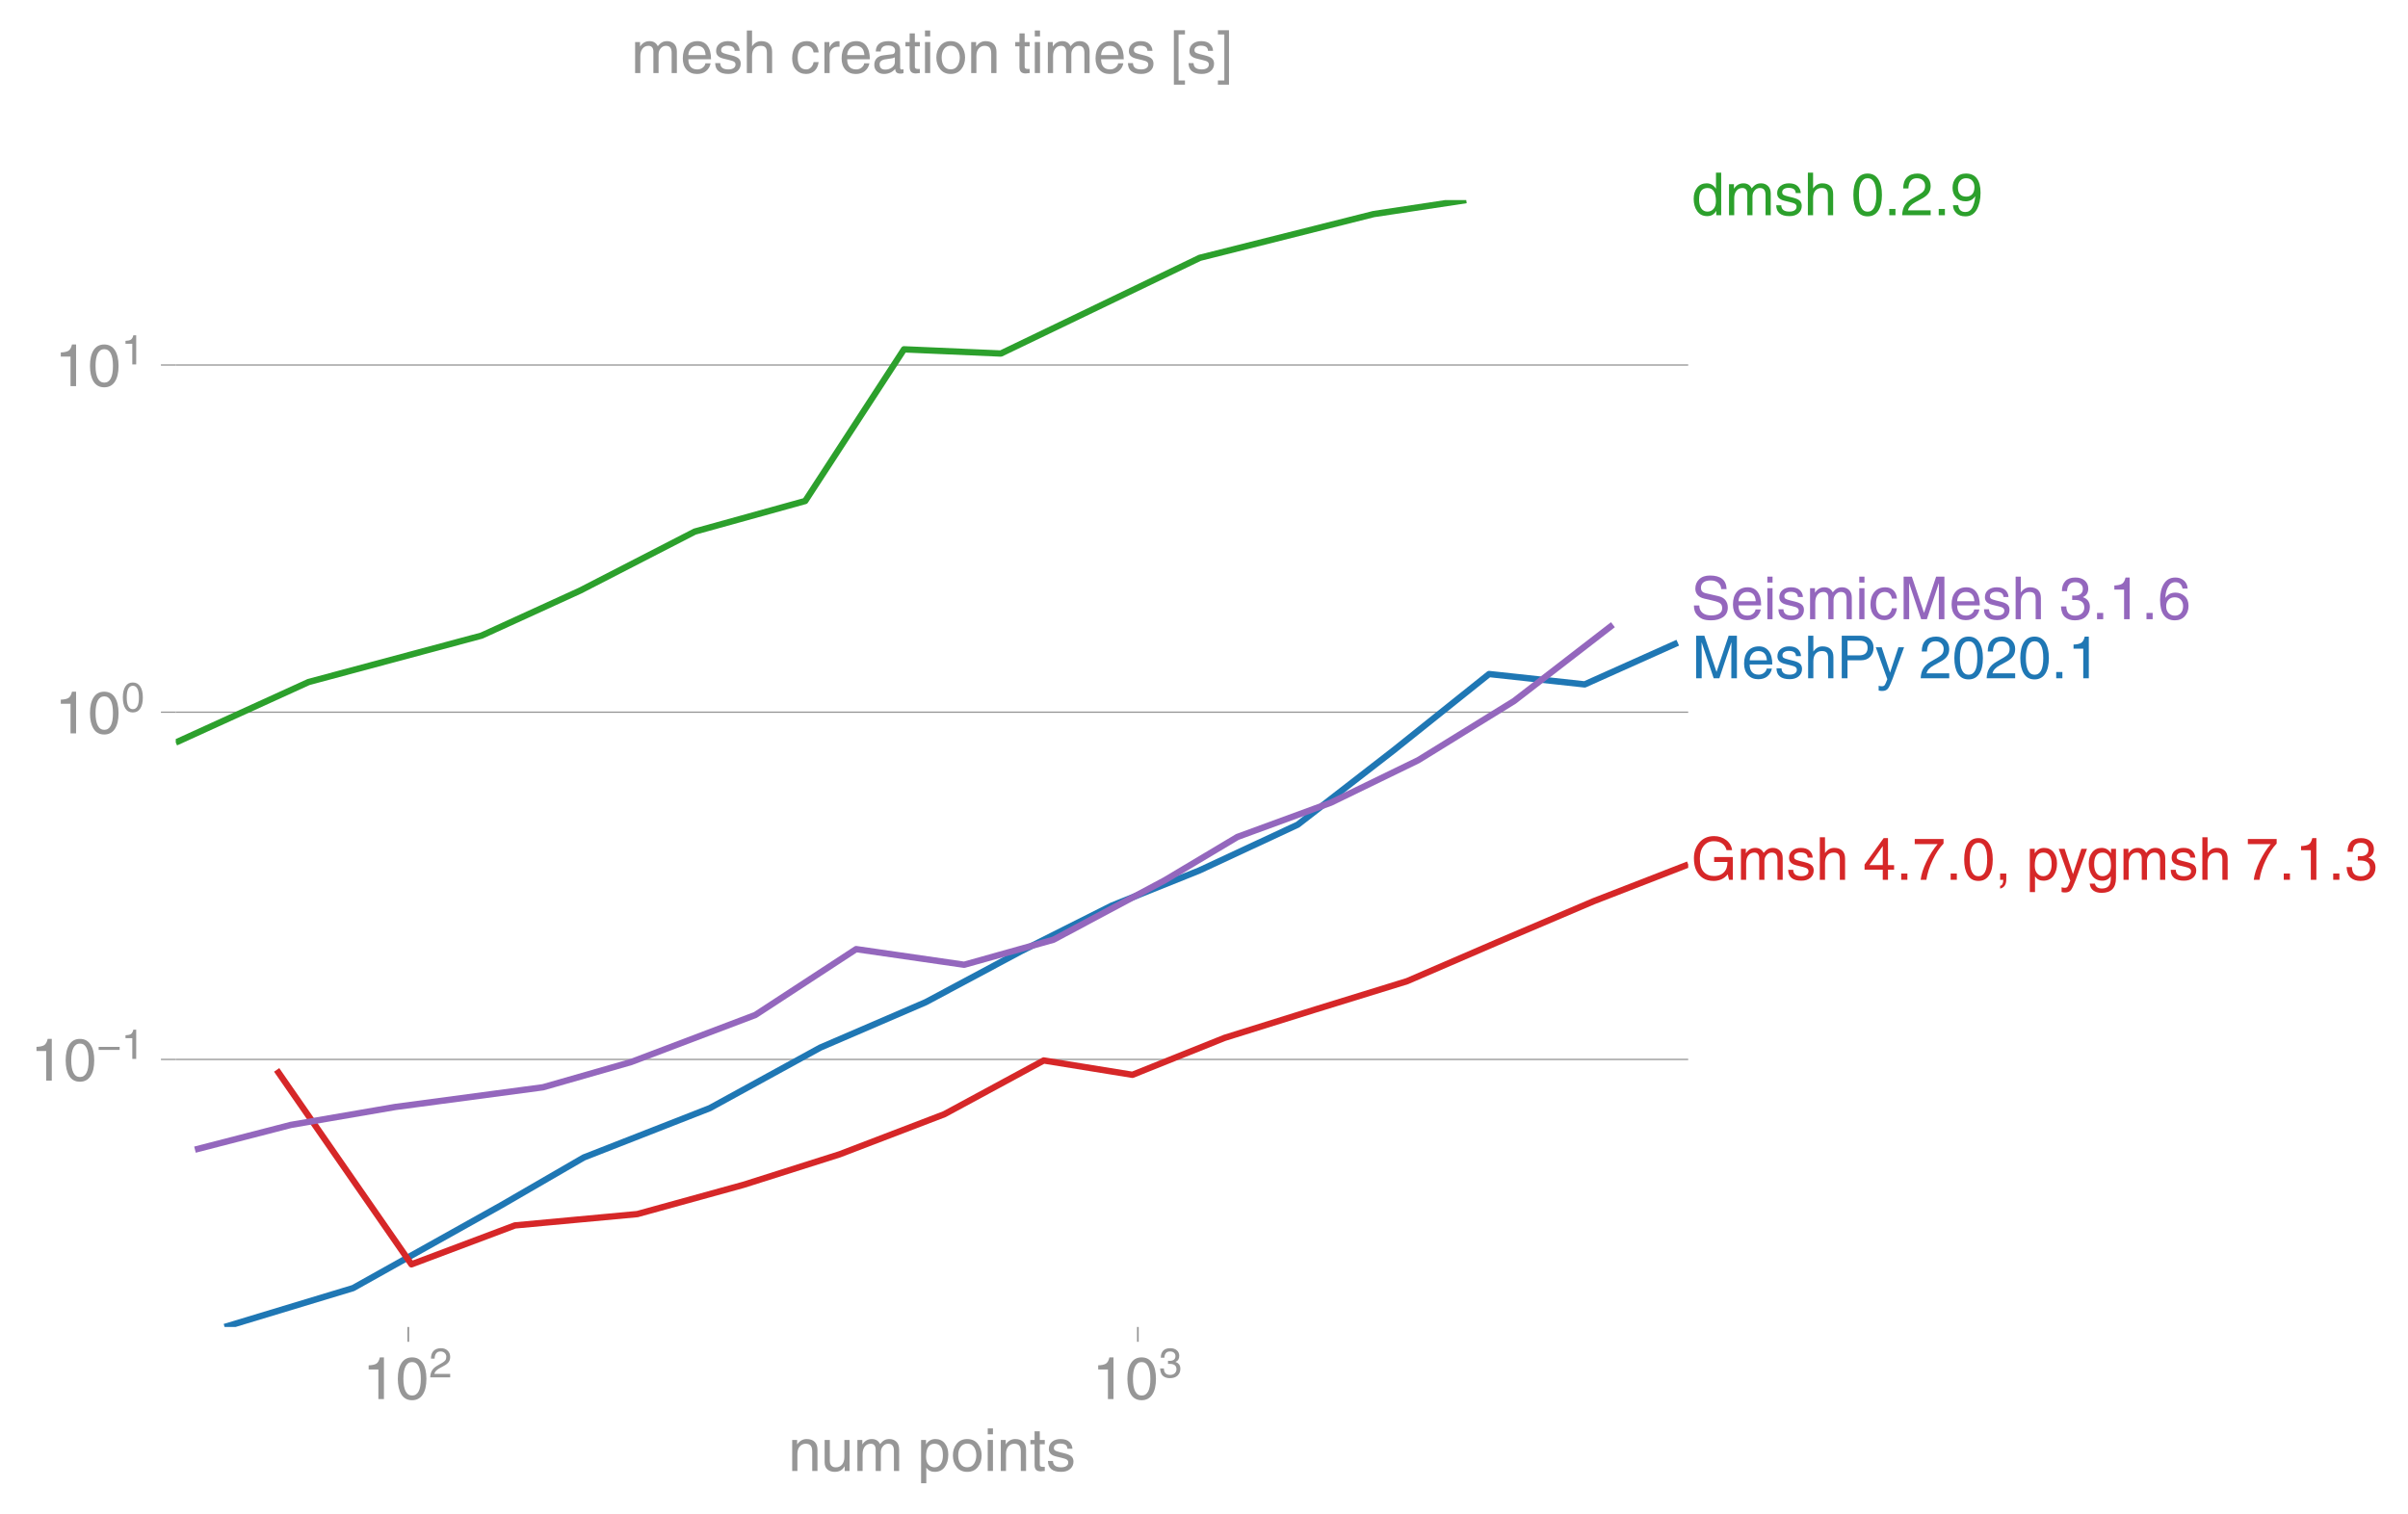
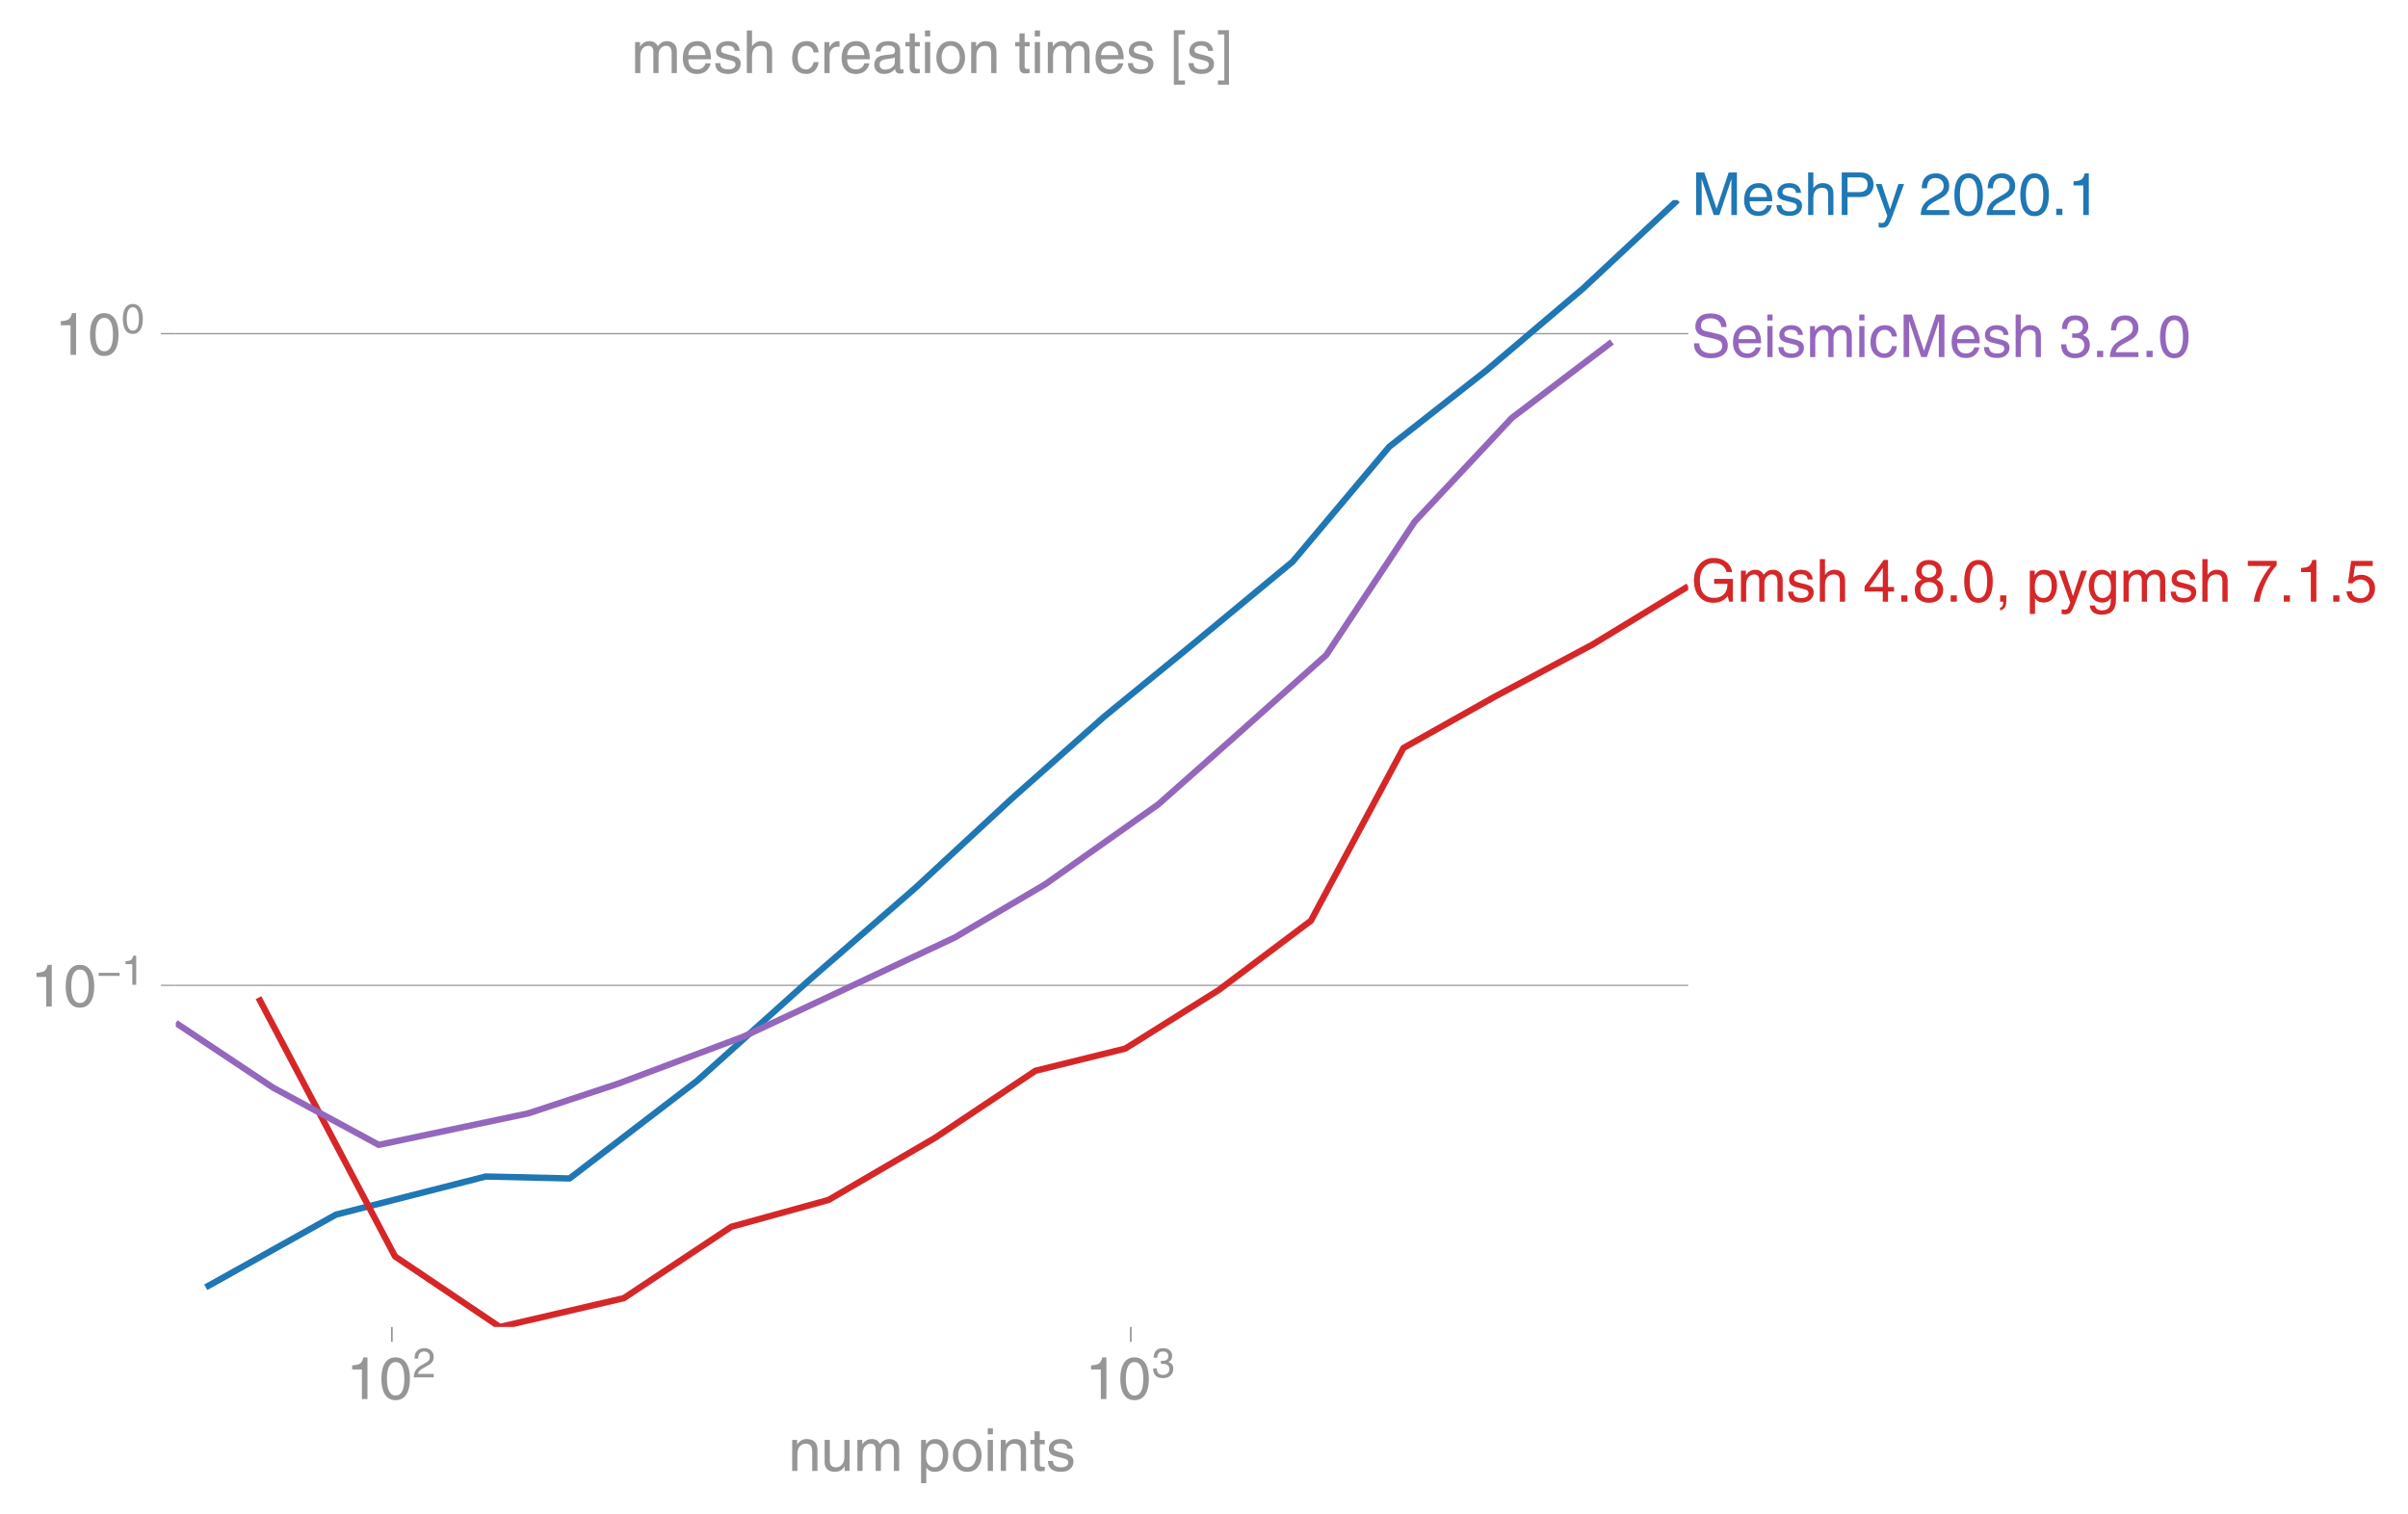
- <svg xmlns="http://www.w3.org/2000/svg" xmlns:xlink="http://www.w3.org/1999/xlink" height="476.609" viewBox="0 0 568.582 357.457" width="758.109">
+ <svg xmlns="http://www.w3.org/2000/svg" xmlns:xlink="http://www.w3.org/1999/xlink" height="476.609" viewBox="0 0 568.591 357.457" width="758.121">
  <defs>
    <style>*{stroke-linecap:butt;stroke-linejoin:round}</style>
  </defs>
  <g id="figure_1">
-     <path d="M0 357.457h568.582V0H0z" fill="none" id="patch_1" />
+     <path d="M0 357.457h568.591V0H0z" fill="none" id="patch_1" />
    <g id="axes_1">
      <path d="M41.5 313.361h357.12V47.25H41.5z" fill="none" id="patch_2" />
      <g id="matplotlib.axis_1">
        <g id="xtick_1">
          <g id="line2d_1">
            <defs>
-               <path d="M0 0v3.5" id="mb0f87ff65a" stroke="#969696" stroke-width=".4" />
-             </defs>
-             <use x="96.41" xlink:href="#mb0f87ff65a" y="313.361" fill="#969696" stroke="#969696" stroke-width=".4" />
-           </g>
-           <g transform="matrix(.14 0 0 -.14 85.63 330.41)" fill="#969696" id="text_1">
+               <path d="M0 0v3.5" id="m9debe2a870" stroke="#969696" stroke-width=".4" />
+             </defs>
+             <use x="92.523" xlink:href="#m9debe2a870" y="313.361" fill="#969696" stroke="#969696" stroke-width=".4" />
+           </g>
+           <g transform="matrix(.14 0 0 -.14 81.743 330.41)" fill="#969696" id="text_1">
            <defs>
              <path d="M35.89 0h-9.374v49.906H10.109v6.985q8.594.28 12.782 2.75Q27.094 62.109 29 70.313h6.89z" id="HelveticaWorld-Regular-49" />
              <path d="M42.484 34.188q0 14.109-3.734 21.156-3.734 7.062-10.969 7.062-7.078 0-10.89-7.062-3.797-7.047-3.797-21.157 0-13.671 3.75-20.937Q20.609 6 27.78 6q7.235 0 10.969 7 3.734 7.016 3.734 21.188zm9.422 0q0-17.297-6.25-26.704-6.25-9.39-17.875-9.39-12.062 0-18.062 9.734-6 9.75-6 26.36 0 17.03 6.14 26.578 6.157 9.547 17.922 9.547 11.625 0 17.875-9.5t6.25-26.626z" id="HelveticaWorld-Regular-48" />
              <path d="M4.39 45.125q0 12.39 6.391 18.781 6.406 6.407 17.938 6.407 9.656 0 15.812-5.86 6.157-5.86 6.157-15.14 0-7.22-3.547-12.188-3.532-4.953-10.422-8.703l-12.11-6.64Q13.922 15.921 12.5 8.296h38.188V0H2.593q.39 9.906 4.297 16.5 3.906 6.594 12.203 11.375l12.593 7.328q5.032 2.89 7.329 5.984 2.297 3.094 2.297 8.516 0 5.375-3.766 9.031-3.75 3.672-10.156 3.672-7.078 0-10.594-4.672-3.516-4.656-3.61-12.609z" id="HelveticaWorld-Regular-50" />
            </defs>
            <use transform="translate(0 .173)" xlink:href="#HelveticaWorld-Regular-49" />
            <use transform="translate(55.615 .173)" xlink:href="#HelveticaWorld-Regular-48" />
            <use transform="matrix(.7 0 0 .7 112.146 36.781)" xlink:href="#HelveticaWorld-Regular-50" />
          </g>
        </g>
        <g id="xtick_2">
-           <use x="268.674" xlink:href="#mb0f87ff65a" y="313.361" fill="#969696" stroke="#969696" stroke-width=".4" id="line2d_2" />
-           <g transform="matrix(.14 0 0 -.14 257.894 330.41)" fill="#969696" id="text_2">
+           <use x="267.002" xlink:href="#m9debe2a870" y="313.361" fill="#969696" stroke="#969696" stroke-width=".4" id="line2d_2" />
+           <g transform="matrix(.14 0 0 -.14 256.222 330.41)" fill="#969696" id="text_2">
            <defs>
              <path d="M22.406 39.984q2.203-.187 4.594-.187 6.203 0 9.781 2.86 3.594 2.859 3.594 8.656 0 4.687-3.344 7.89-3.343 3.203-9.64 3.203-6.985 0-10.235-4.11-3.234-4.093-3.437-10.983h-8.64q0 10.984 5.765 16.984 5.765 6.016 16.937 6.016 9.922 0 15.828-5.11 5.907-5.094 5.907-13.39 0-10.704-9.032-14.5v-.204q11.72-4 11.72-16.406 0-9.906-6.595-16.265-6.593-6.344-18.703-6.344-9.906 0-16.312 5.203Q4.204 8.5 3.422 21.484H12.5q.203-8.109 4-11.797Q20.313 6 27.484 6q6.938 0 11.141 3.86 4.203 3.859 4.203 9.718 0 6.406-4.016 9.672-4 3.266-12.39 3.266-2 0-4.016-.094z" id="HelveticaWorld-Regular-51" />
            </defs>
            <use transform="translate(0 .173)" xlink:href="#HelveticaWorld-Regular-49" />
            <use transform="translate(55.615 .173)" xlink:href="#HelveticaWorld-Regular-48" />
            <use transform="matrix(.7 0 0 .7 112.146 36.781)" xlink:href="#HelveticaWorld-Regular-51" />
          </g>
        </g>
        <g transform="matrix(.14 0 0 -.14 186.133 347.359)" fill="#969696" id="text_3">
          <defs>
            <path d="M49.219 0h-8.844v32.172q0 7.422-2.594 10.578-2.578 3.156-8.578 3.156-5.906 0-9.875-4.5-3.953-4.484-3.953-12.89V0H6.594v52.297h8.297v-7.375h.203q6.203 8.89 15.812 8.89 8.89 0 13.594-4.718 4.719-4.703 4.719-13.5z" id="HelveticaWorld-Regular-110" />
            <path d="M6.11 52.297h8.78V17.578q0-5.765 2.61-8.625Q20.125 6.11 25 6.11q6.781 0 10.594 4.797 3.812 4.813 3.812 12.578v28.813h8.782V0H39.89v7.625l-.188.188q-4.984-9.329-16.61-9.329-7.515 0-12.25 4.094Q6.11 6.688 6.11 14.703z" id="HelveticaWorld-Regular-117" />
            <path d="M6.594 52.297h8.297v-7.375h.203q5.906 8.89 15.812 8.89 9.813 0 13.922-8.5 3.75 4.594 7.266 6.547 3.515 1.953 8.703 1.953 6.781 0 11.484-4.453Q77 44.922 77 36.187V0h-8.781v33.797q0 6.094-2.297 9.094-2.297 3.015-7.422 3.015-5.172 0-8.75-4.203-3.563-4.203-3.563-9.812V0h-8.78v36.188q0 4.53-2.11 7.124-2.094 2.594-6.094 2.594-6.297 0-10.062-4.687-3.766-4.688-3.766-12.703V0H6.594z" id="HelveticaWorld-Regular-109" />
            <path d="M14.984 23.688q0-8.407 4.094-13 4.11-4.579 10.219-4.579 6.687 0 10.39 5.438 3.72 5.453 3.72 14.765 0 10.22-3.563 14.907-3.563 4.687-10.735 4.687-6.984 0-10.562-5.5-3.563-5.5-3.563-16.718zm-8.39 28.609h8.297v-7.375h.203q5.61 8.89 15.625 8.89 10.11 0 15.937-7.359 5.828-7.344 5.828-18.766 0-12.796-5.953-21Q40.578-1.515 29.5-1.515q-9.094 0-13.922 7.032h-.203v-26.22H6.594z" id="HelveticaWorld-Regular-112" />
            <path d="M12.703 26.219q0-8.735 3.953-14.375 3.953-5.64 11.219-5.64 7.531 0 11.438 5.905 3.906 5.907 3.906 14.11 0 8.297-3.907 14.078-3.906 5.797-11.437 5.797-6.969 0-11.078-5.453-4.094-5.438-4.094-14.422zm-8.984 0q0 11.672 6.484 19.625 6.5 7.968 17.672 7.968 11.438 0 17.875-8.062 6.453-8.047 6.453-19.531 0-11.516-6.406-19.625-6.39-8.11-17.922-8.11-11.078 0-17.625 7.86-6.531 7.86-6.531 19.875z" id="HelveticaWorld-Regular-111" />
            <path d="M6.594 61.813v9.968h8.781v-9.969zM15.375 0H6.594v52.297h8.781z" id="HelveticaWorld-Regular-105" />
            <path d="M17.188 45.016V10.984q0-2 1.093-3.046 1.11-1.047 3.938-1.047h3.375V0Q20.797-.688 19-.688q-5.516 0-8.063 2.641-2.53 2.64-2.53 8.547v34.516H1.311v7.28h7.094v14.595h8.781V52.297h8.407v-7.281z" id="HelveticaWorld-Regular-116" />
            <path d="M36.078 37.406q-.187 4.688-3.344 6.735-3.14 2.047-9.047 2.047-4.296 0-7.359-1.907-3.047-1.89-3.047-5.468 0-2.829 1.797-4.172 1.813-1.344 7.828-2.86l8.688-2.187q7.906-2 11.297-5.11 3.406-3.093 3.406-8.656 0-7.719-5.64-12.531-5.641-4.813-15.063-4.813-11 0-16.64 4.563-5.626 4.578-5.735 13.75h8.5q.203-5.422 3.594-8.063 3.39-2.625 10.171-2.625 5.516 0 8.766 2.188 3.25 2.203 3.25 6.11 0 2.78-2.11 4.437-2.093 1.672-8.296 3.078l-10.203 2.5q-6.203 1.562-9.157 4.656-2.953 3.094-2.953 8.031 0 7.72 5.516 12.203 5.531 4.5 14.406 4.5 9.485 0 14.531-4.624 5.047-4.61 5.344-11.782z" id="HelveticaWorld-Regular-115" />
          </defs>
          <use xlink:href="#HelveticaWorld-Regular-110" />
          <use x="55.176" xlink:href="#HelveticaWorld-Regular-117" />
          <use x="109.961" xlink:href="#HelveticaWorld-Regular-109" />
          <use x="192.969" xlink:href="#HelveticaWorld-Regular-32" />
          <use x="217.383" xlink:href="#HelveticaWorld-Regular-112" />
          <use x="273.877" xlink:href="#HelveticaWorld-Regular-111" />
          <use x="329.785" xlink:href="#HelveticaWorld-Regular-105" />
          <use x="351.807" xlink:href="#HelveticaWorld-Regular-110" />
          <use x="406.982" xlink:href="#HelveticaWorld-Regular-116" />
          <use x="434.668" xlink:href="#HelveticaWorld-Regular-115" />
        </g>
      </g>
      <g id="matplotlib.axis_2">
        <g id="ytick_1">
-           <path clip-path="url(#p529fdd3d40)" d="M41.5 250.174h357.12" fill="none" stroke="#969696" stroke-linecap="square" stroke-width=".3" id="line2d_3" />
+           <path clip-path="url(#p82a8466e8c)" d="M41.5 232.69h357.12" fill="none" stroke="#969696" stroke-linecap="square" stroke-width=".3" id="line2d_3" />
          <g id="line2d_4">
            <defs>
-               <path d="M0 0h-3.5" id="m0ab1921ccf" stroke="#969696" stroke-width=".3" />
-             </defs>
-             <use x="41.5" xlink:href="#m0ab1921ccf" y="250.174" fill="#969696" stroke="#969696" stroke-width=".3" />
-           </g>
-           <g transform="matrix(.14 0 0 -.14 7.2 255.199)" fill="#969696" id="text_4">
+               <path d="M0 0h-3.5" id="m1a7943575b" stroke="#969696" stroke-width=".3" />
+             </defs>
+             <use x="41.5" xlink:href="#m1a7943575b" y="232.69" fill="#969696" stroke="#969696" stroke-width=".3" />
+           </g>
+           <g transform="matrix(.14 0 0 -.14 7.2 237.715)" fill="#969696" id="text_4">
            <defs>
              <path d="M54.594 21.578H4v7.328h50.594z" id="HelveticaWorld-Regular-8722" />
            </defs>
            <use transform="translate(0 .173)" xlink:href="#HelveticaWorld-Regular-49" />
            <use transform="translate(55.615 .173)" xlink:href="#HelveticaWorld-Regular-48" />
            <use transform="matrix(.7 0 0 .7 112.146 36.781)" xlink:href="#HelveticaWorld-Regular-8722" />
            <use transform="matrix(.7 0 0 .7 153.161 36.781)" xlink:href="#HelveticaWorld-Regular-49" />
          </g>
        </g>
        <g id="ytick_2">
-           <path clip-path="url(#p529fdd3d40)" d="M41.5 168.183h357.12" fill="none" stroke="#969696" stroke-linecap="square" stroke-width=".3" id="line2d_5" />
-           <use x="41.5" xlink:href="#m0ab1921ccf" y="168.183" fill="#969696" stroke="#969696" stroke-width=".3" id="line2d_6" />
-           <g transform="matrix(.14 0 0 -.14 12.94 173.208)" fill="#969696" id="text_5">
+           <path clip-path="url(#p82a8466e8c)" d="M41.5 78.795h357.12" fill="none" stroke="#969696" stroke-linecap="square" stroke-width=".3" id="line2d_5" />
+           <use x="41.5" xlink:href="#m1a7943575b" y="78.795" fill="#969696" stroke="#969696" stroke-width=".3" id="line2d_6" />
+           <g transform="matrix(.14 0 0 -.14 12.94 83.82)" fill="#969696" id="text_5">
            <use transform="translate(0 .173)" xlink:href="#HelveticaWorld-Regular-49" />
            <use transform="translate(55.615 .173)" xlink:href="#HelveticaWorld-Regular-48" />
            <use transform="matrix(.7 0 0 .7 112.146 36.781)" xlink:href="#HelveticaWorld-Regular-48" />
          </g>
        </g>
-         <g id="ytick_3">
-           <path clip-path="url(#p529fdd3d40)" d="M41.5 86.192h357.12" fill="none" stroke="#969696" stroke-linecap="square" stroke-width=".3" id="line2d_7" />
-           <use x="41.5" xlink:href="#m0ab1921ccf" y="86.192" fill="#969696" stroke="#969696" stroke-width=".3" id="line2d_8" />
-           <g transform="matrix(.14 0 0 -.14 12.94 91.217)" fill="#969696" id="text_6">
-             <use transform="translate(0 .173)" xlink:href="#HelveticaWorld-Regular-49" />
-             <use transform="translate(55.615 .173)" xlink:href="#HelveticaWorld-Regular-48" />
-             <use transform="matrix(.7 0 0 .7 112.146 36.781)" xlink:href="#HelveticaWorld-Regular-49" />
-           </g>
-         </g>
-       </g>
-       <path clip-path="url(#p529fdd3d40)" d="M41.5 175.345l31.366-14.288 40.835-10.959 23.282-10.632 27.075-13.935 26.075-7.225 23.318-35.813 22.88.99 46.973-22.6 41.054-10.332 21.85-3.302" fill="none" stroke="#2ca02c" stroke-linecap="square" stroke-width="1.5" id="line2d_9" />
-       <path clip-path="url(#p529fdd3d40)" d="M53.032 313.361l30.335-9.183 34.939-19.531 19.542-11.315 29.759-11.652 26.075-14.289 24.91-10.733 22.43-11.993 21.495-10.805 20.664-8.296 23.229-10.814 22.532-17.46 22.666-18.122 22.57 2.45 21.978-9.846" fill="none" stroke="#1f77b4" stroke-linecap="square" stroke-width="1.5" id="line2d_10" />
-       <path clip-path="url(#p529fdd3d40)" d="M65.324 252.653l31.83 45.914 24.429-9.19 28.895-2.677 25.069-6.91 22.682-7.198 24.76-9.48 23.46-12.688 20.942 3.387 21.77-8.728 21.507-6.72 21.576-6.663 21.386-9.232 22.62-9.633 22.37-8.692" fill="none" stroke="#d62728" stroke-linecap="square" stroke-width="1.5" id="line2d_11" />
-       <path clip-path="url(#p529fdd3d40)" d="M46.036 271.485l22.614-5.837 24.706-4.247 34.87-4.649 20.785-5.955 29.34-11.113 23.802-15.553 25.51 3.692 21.067-5.908 26.322-14.054 17.119-10.216 22.08-8.099 20.633-10.034 22.61-13.958 23.354-18.035" fill="none" stroke="#9467bd" stroke-linecap="square" stroke-width="1.5" id="line2d_12" />
-       <g transform="matrix(.14 0 0 -.14 399.358 50.825)" fill="#2ca02c" id="text_7">
-         <defs>
-           <path d="M13.094 26.313q0-9.704 3.844-14.954 3.859-5.25 10.265-5.25 6.094 0 10.188 4.485 4.109 4.5 4.109 13.094 0 11.03-3.5 16.625-3.484 5.593-10.61 5.593-6.78 0-10.546-4.453-3.75-4.437-3.75-15.14zM50.39 0h-8.297v7.172h-.203q-4.97-8.688-15.078-8.688-10.891 0-16.86 8.297Q4 15.094 4 27.688q0 11.625 5.906 18.875 5.922 7.25 15.875 7.25 9.813 0 15.625-8.891l.203.594V71.78h8.782z" id="HelveticaWorld-Regular-100" />
-           <path d="M49.219 0h-8.844v34.188q0 6.296-2.438 9-2.437 2.718-7.953 2.718-6.797 0-10.703-4.406-3.906-4.39-3.906-12.984V0H6.594v71.781h8.781V45.312h.203q6 8.5 15.328 8.5 8.594 0 13.453-4.5 4.86-4.484 4.86-13.718z" id="HelveticaWorld-Regular-104" />
-           <path d="M19.094 0H8.687v10.594h10.407z" id="HelveticaWorld-Regular-46" />
-           <path d="M27.594 31.39q6 0 9.75 4.047 3.765 4.063 3.765 11.97 0 6.5-3.562 10.75-3.563 4.25-10.64 4.25-6.11 0-9.876-4.298-3.75-4.297-3.75-11.53 0-7.376 3.516-11.282 3.515-3.906 10.797-3.906zm-1.282-7.906q-10 0-16.062 6.203-6.047 6.204-6.047 16.5 0 10.407 6.094 17.266 6.11 6.86 16.515 6.86 12.11 0 18.36-8.157 6.25-8.156 6.25-24.453 0-16.906-6.406-28.266Q38.625-1.905 25.875-1.905q-9.953 0-15.422 5.593-5.469 5.594-5.469 13.204h8.829q.39-5.266 3.437-8.375 3.063-3.094 8.438-3.094 7.609 0 11.515 6.781Q41.11 19 42.578 31.688l-.187.203q-5.672-8.407-16.078-8.407z" id="HelveticaWorld-Regular-57" />
-         </defs>
-         <use xlink:href="#HelveticaWorld-Regular-100" />
-         <use x="56.982" xlink:href="#HelveticaWorld-Regular-109" />
-         <use x="139.99" xlink:href="#HelveticaWorld-Regular-115" />
-         <use x="189.99" xlink:href="#HelveticaWorld-Regular-104" />
-         <use x="245.166" xlink:href="#HelveticaWorld-Regular-32" />
-         <use x="269.58" xlink:href="#HelveticaWorld-Regular-48" />
-         <use x="325.195" xlink:href="#HelveticaWorld-Regular-46" />
-         <use x="352.979" xlink:href="#HelveticaWorld-Regular-50" />
-         <use x="408.594" xlink:href="#HelveticaWorld-Regular-46" />
-         <use x="436.377" xlink:href="#HelveticaWorld-Regular-57" />
-       </g>
-       <g transform="matrix(.14 0 0 -.14 399.358 160.173)" fill="#1f77b4" id="text_8">
+       </g>
+       <path clip-path="url(#p82a8466e8c)" d="M48.587 303.993l30.724-17.153 35.389-9.01 19.794.461 30.141-23.09 26.41-23.719 25.23-21.918 22.72-21.05 21.771-19.314 20.93-17.1 23.527-19.467 22.822-27.145 22.959-18.037 22.86-19.389 22.26-20.813" fill="none" stroke="#1f77b4" stroke-linecap="square" stroke-width="1.5" id="line2d_7" />
+       <path clip-path="url(#p82a8466e8c)" d="M61.037 235.598l32.24 61.113 24.742 16.65 29.267-6.797 25.391-16.863 22.974-6.34 25.08-14.626 23.761-15.871 21.21-5.237 22.05-13.82 21.785-16.375 21.853-40.797 21.661-12.17 22.911-12.212 22.658-13.79" fill="none" stroke="#d62728" stroke-linecap="square" stroke-width="1.5" id="line2d_8" />
+       <path clip-path="url(#p82a8466e8c)" d="M41.5 241.551L64.405 256.8 89.43 270.36l35.318-7.441 21.052-6.954 29.718-11.153 24.107-11.288 25.838-12.144 21.34-12.56 26.66-18.835 17.339-15.337 22.364-19.966 20.898-31.523 22.901-24.446 23.654-17.964" fill="none" stroke="#9467bd" stroke-linecap="square" stroke-width="1.5" id="line2d_9" />
+       <g transform="matrix(.14 0 0 -.14 399.367 50.777)" fill="#1f77b4" id="text_6">
        <defs>
          <path d="M67.484 0v42.39q0 .829.094 8.126t.094 9.78h-.281L47.312 0h-9.609L17.578 60.203h-.297q0-3.61.094-10.297.11-6.687.11-7.515V0H8.108v71.781h13.86L42.39 11.078h.28l20.313 60.703h13.922V0z" id="HelveticaWorld-Regular-77" />
          <path d="M42.484 30.328q-.687 8.485-4.5 12.031-3.797 3.547-10.109 3.547-6.39 0-10.328-4.5-3.922-4.484-4.172-11.078zm8.391-13.922q-1.453-8.11-7.953-13.422-5.719-4.5-15.047-4.593-10.984.093-17.438 7.203Q4 12.704 4 24.704q0 13.78 6.64 21.437 6.641 7.672 18.47 7.672 10.593 0 16.546-7.922 5.953-7.907 5.953-22.594H13.375q0-8.203 3.813-12.703Q21 6.109 28.608 6.109q5.375 0 9.235 3.235 3.86 3.25 4.25 7.062z" id="HelveticaWorld-Regular-101" />
+           <path d="M49.219 0h-8.844v34.188q0 6.296-2.438 9-2.437 2.718-7.953 2.718-6.797 0-10.703-4.406-3.906-4.39-3.906-12.984V0H6.594v71.781h8.781V45.312h.203q6 8.5 15.328 8.5 8.594 0 13.453-4.5 4.86-4.484 4.86-13.718z" id="HelveticaWorld-Regular-104" />
          <path d="M17.828 38.625H37.11q7.282 0 10.938 3.188 3.656 3.203 3.656 9.703 0 5.812-3.516 8.89-3.515 3.078-10.687 3.078H17.828zm0-38.625H8.11v71.781h32.266q9.625 0 15.484-5.594 5.86-5.593 5.86-14.578 0-9.328-5.672-15.312-5.656-5.969-15.672-5.969H17.828z" id="HelveticaWorld-Regular-80" />
          <path d="M39.016 52.297h9.562L29.891.984q-.5-1.375-.985-2.593-4.25-11.329-7.328-15.547-3.078-4.235-9.953-4.235-3.61 0-5.906.782v8.015q2.484-.89 5.468-.89 3.22 0 4.704 2.03 1.5 2.032 4.421 9.938L.875 52.297h9.922L24.812 9.719H25z" id="HelveticaWorld-Regular-121" />
+           <path d="M19.094 0H8.687v10.594h10.407z" id="HelveticaWorld-Regular-46" />
        </defs>
        <use xlink:href="#HelveticaWorld-Regular-77" />
        <use x="85.01" xlink:href="#HelveticaWorld-Regular-101" />
        <use x="140.43" xlink:href="#HelveticaWorld-Regular-115" />
        <use x="190.43" xlink:href="#HelveticaWorld-Regular-104" />
        <use x="245.605" xlink:href="#HelveticaWorld-Regular-80" />
        <use x="310.254" xlink:href="#HelveticaWorld-Regular-121" />
        <use x="359.863" xlink:href="#HelveticaWorld-Regular-32" />
        <use x="384.277" xlink:href="#HelveticaWorld-Regular-50" />
        <use x="439.893" xlink:href="#HelveticaWorld-Regular-48" />
        <use x="495.508" xlink:href="#HelveticaWorld-Regular-50" />
        <use x="551.123" xlink:href="#HelveticaWorld-Regular-48" />
        <use x="606.738" xlink:href="#HelveticaWorld-Regular-46" />
        <use x="634.521" xlink:href="#HelveticaWorld-Regular-49" />
      </g>
-       <g transform="matrix(.14 0 0 -.14 399.358 207.76)" fill="#d62728" id="text_9">
+       <g transform="matrix(.14 0 0 -.14 399.367 142.08)" fill="#d62728" id="text_7">
        <defs>
          <path d="M38.484 38.375h31.532V0h-6.297l-2.344 9.281Q56.781 3.421 50.578.75q-6.187-2.656-12.875-2.656-10.797 0-18.047 4.703-7.25 4.719-11.265 13.015-4 8.313-4 20.72 0 15.468 9.203 26.312 9.203 10.843 24.781 10.843 11.625 0 20.313-6.5Q67.39 60.688 68.796 50h-9.375q-1.703 7.078-7.219 11.078-5.516 4.016-14.312 4.016-10.594 0-17.047-7.985-6.438-7.984-6.438-21.125 0-15.28 6.39-22.437Q27.204 6.39 38.282 6.39q7.235 0 12.235 2.859 5 2.86 7.687 7.766 2.688 4.906 2.688 13.062H38.484z" id="HelveticaWorld-Regular-71" />
          <path d="M10.594 24.703h22.61v31.89h-.188zM42 17.093V0h-8.797v17.094H2.484v8.593L34.72 70.314H42v-45.61h10.297v-7.61z" id="HelveticaWorld-Regular-52" />
-           <path d="M3.719 68.797h48.578v-7.719Q42.28 50.875 33.984 33.484 25.687 16.11 23.391 0h-9.672q1.469 13.281 9.719 30.531 8.25 17.266 18.953 29.672H3.719z" id="HelveticaWorld-Regular-55" />
+           <path d="M27.594 40.578q5.422 0 8.953 3.094 3.547 3.11 3.547 8.234 0 4.594-3.407 7.547-3.39 2.953-9.687 2.953-5.61 0-8.672-3.11-3.047-3.093-3.047-7.874 0-5.125 3.813-7.984 3.812-2.86 8.5-2.86zm.093-7.562q-6.78 0-10.64-3.766-3.86-3.766-3.86-9.234 0-6.297 3.907-10.157Q21 6 28.219 6q6.406 0 10.234 3.86 3.828 3.859 3.828 10.265 0 5.469-3.828 9.172-3.828 3.719-10.766 3.719zM49.22 52.203q0-10.594-9.032-14.797 6.204-2.781 8.86-7.36 2.656-4.562 2.656-9.733 0-10.016-6.453-16.125-6.438-6.094-17.375-6.094-9.563 0-16.813 5.25-7.25 5.25-7.25 17.062 0 11.922 11.907 16.907-9.516 3.796-9.516 13.671 0 8.297 5.64 13.813 5.641 5.516 15.641 5.516 10.016 0 15.875-5.204 5.86-5.203 5.86-12.906z" id="HelveticaWorld-Regular-56" />
          <path d="M8.688 10.594h10.406V.78q0-7.422-3.078-11.172-3.078-3.765-7.328-4.312v4.594Q14.015-9.422 14.015 0H8.687z" id="HelveticaWorld-Regular-44" />
          <path d="M12.984 26.313q0-9.61 3.813-14.907Q20.609 6.11 27.094 6.11q6.312 0 10.312 4.579 4 4.593 4 13 0 11.03-3.5 16.625-3.484 5.593-10.61 5.593-7.171 0-10.75-4.765-3.562-4.766-3.562-14.828zM49.812 2.983q0-12.609-6.062-18.797-6.047-6.203-18.266-6.203-8.78 0-13.984 4.047Q6.297-13.922 5.516-6.39h8.796q.672-3.812 3.532-6.062 2.86-2.25 8.281-2.25 7.375 0 11.125 3.969 3.766 3.953 3.766 12.828v3.719h-.188q-4.937-7.329-13.922-7.329-11.187 0-17.093 8.25-5.907 8.25-5.907 20.953 0 11.625 5.953 18.875 5.97 7.25 15.829 7.25 9.906 0 15.625-8.89h.187v7.375h8.313z" id="HelveticaWorld-Regular-103" />
+           <path d="M3.719 68.797h48.578v-7.719Q42.28 50.875 33.984 33.484 25.687 16.11 23.391 0h-9.672q1.469 13.281 9.719 30.531 8.25 17.266 18.953 29.672H3.719z" id="HelveticaWorld-Regular-55" />
+           <path d="M14.703 40.922q5.813 4.39 13.625 4.39 9.469 0 16.281-6.296 6.813-6.297 6.813-16.22 0-10.78-6.578-17.796-6.563-7-18.422-7-10.313 0-16.266 5.047Q4.203 8.109 3.22 17.39h9.094q.671-5.672 4.437-8.672 3.766-3 10.453-3 6.485 0 10.64 4.484Q42 14.703 42 21.688q0 7.125-4.36 11.421-4.343 4.297-11.218 4.297-7.813 0-13.047-6.687l-7.563.39 5.266 37.594h36.438v-8.5H17.672z" id="HelveticaWorld-Regular-53" />
        </defs>
        <use xlink:href="#HelveticaWorld-Regular-71" />
        <use x="77.1" xlink:href="#HelveticaWorld-Regular-109" />
        <use x="160.107" xlink:href="#HelveticaWorld-Regular-115" />
        <use x="210.107" xlink:href="#HelveticaWorld-Regular-104" />
        <use x="265.283" xlink:href="#HelveticaWorld-Regular-32" />
        <use x="289.697" xlink:href="#HelveticaWorld-Regular-52" />
        <use x="345.313" xlink:href="#HelveticaWorld-Regular-46" />
-         <use x="373.096" xlink:href="#HelveticaWorld-Regular-55" />
+         <use x="373.096" xlink:href="#HelveticaWorld-Regular-56" />
        <use x="428.711" xlink:href="#HelveticaWorld-Regular-46" />
        <use x="456.494" xlink:href="#HelveticaWorld-Regular-48" />
        <use x="512.109" xlink:href="#HelveticaWorld-Regular-44" />
        <use x="539.893" xlink:href="#HelveticaWorld-Regular-32" />
        <use x="564.307" xlink:href="#HelveticaWorld-Regular-112" />
        <use x="618.801" xlink:href="#HelveticaWorld-Regular-121" />
        <use x="666.41" xlink:href="#HelveticaWorld-Regular-103" />
        <use x="722.318" xlink:href="#HelveticaWorld-Regular-109" />
        <use x="805.326" xlink:href="#HelveticaWorld-Regular-115" />
        <use x="855.326" xlink:href="#HelveticaWorld-Regular-104" />
        <use x="910.502" xlink:href="#HelveticaWorld-Regular-32" />
        <use x="934.916" xlink:href="#HelveticaWorld-Regular-55" />
        <use x="990.531" xlink:href="#HelveticaWorld-Regular-46" />
        <use x="1018.314" xlink:href="#HelveticaWorld-Regular-49" />
        <use x="1073.93" xlink:href="#HelveticaWorld-Regular-46" />
-         <use x="1101.713" xlink:href="#HelveticaWorld-Regular-51" />
-       </g>
-       <g transform="matrix(.14 0 0 -.14 399.358 146.221)" fill="#9467bd" id="text_10">
+         <use x="1101.713" xlink:href="#HelveticaWorld-Regular-53" />
+       </g>
+       <g transform="matrix(.14 0 0 -.14 399.367 84.325)" fill="#9467bd" id="text_8">
        <defs>
          <path d="M50.39 50.781q-.296 6.844-5.109 10.719-4.797 3.875-12.656 3.875-7.922 0-12.172-3.25-4.234-3.234-4.234-9.344 0-3.265 1.843-5.61 1.86-2.343 6.641-3.468l20.516-4.687q8.297-1.813 12.297-6.875 4.015-5.047 4.015-12.313 0-10.64-7.812-16.187-7.813-5.547-20.313-5.547-9.531 0-15.031 2.437-5.484 2.453-9.734 7.766-4.25 5.328-4.25 14.89h9.093q0-8 5.313-12.406 5.328-4.39 14.5-4.39 8.89 0 13.844 3.156 4.953 3.156 4.953 8.953 0 5.281-2.953 7.89Q46.188 29 37.594 31l-15.469 3.625q-7.719 1.75-11.531 6.125Q6.78 45.125 6.78 51.516q0 9.672 6.516 15.922 6.531 6.25 18.203 6.25 13.172 0 20.328-5.5 7.156-5.485 7.688-17.407z" id="HelveticaWorld-Regular-83" />
          <path d="M39.594 34.719q-1.89 11.187-12.39 11.187-6.5 0-10.454-5.203-3.953-5.203-3.953-14.484 0-10.11 3.656-15.11 3.672-5 10.64-5 4.688 0 8.11 3.438 3.422 3.437 4.39 8.953h8.5q-1.312-9.703-6.859-14.86-5.547-5.156-14.328-5.156-10.297 0-16.89 7.047-6.594 7.063-6.594 19.172 0 13.281 6.594 21.188 6.593 7.922 18.5 7.922 8.687 0 13.843-5.204 5.157-5.203 5.735-13.89z" id="HelveticaWorld-Regular-99" />
-           <path d="M14.11 21.578q0-6.875 4.093-11.234Q22.313 6 28.906 6q6.297 0 10.032 4.438 3.734 4.453 3.734 11.687 0 6.297-3.688 10.547-3.687 4.25-10.468 4.25-6.594 0-10.5-4.156-3.907-4.157-3.907-11.188zM41.702 51.61q-.984 5.375-3.984 8.078-3 2.72-8.125 2.72-8.11 0-12.36-7.923-4.25-7.906-4.343-18.109l.203-.188q5.61 8.641 16.687 8.641 8.844 0 15.438-5.86 6.593-5.859 6.593-16.452 0-10.5-6.25-17.47-6.25-6.952-16.843-6.952-12.219 0-18.563 8.687-6.344 8.703-6.344 25.938 0 16.593 6.485 27.093 6.5 10.5 19.484 10.5 8.407 0 14.219-5.015 5.813-5 6.297-13.688z" id="HelveticaWorld-Regular-54" />
        </defs>
        <use xlink:href="#HelveticaWorld-Regular-83" />
        <use x="66.211" xlink:href="#HelveticaWorld-Regular-101" />
        <use x="121.631" xlink:href="#HelveticaWorld-Regular-105" />
        <use x="143.652" xlink:href="#HelveticaWorld-Regular-115" />
        <use x="193.652" xlink:href="#HelveticaWorld-Regular-109" />
        <use x="276.66" xlink:href="#HelveticaWorld-Regular-105" />
        <use x="298.682" xlink:href="#HelveticaWorld-Regular-99" />
        <use x="349.951" xlink:href="#HelveticaWorld-Regular-77" />
        <use x="434.961" xlink:href="#HelveticaWorld-Regular-101" />
        <use x="490.381" xlink:href="#HelveticaWorld-Regular-115" />
        <use x="540.381" xlink:href="#HelveticaWorld-Regular-104" />
        <use x="595.557" xlink:href="#HelveticaWorld-Regular-32" />
        <use x="619.971" xlink:href="#HelveticaWorld-Regular-51" />
        <use x="675.586" xlink:href="#HelveticaWorld-Regular-46" />
-         <use x="703.369" xlink:href="#HelveticaWorld-Regular-49" />
+         <use x="703.369" xlink:href="#HelveticaWorld-Regular-50" />
        <use x="758.984" xlink:href="#HelveticaWorld-Regular-46" />
-         <use x="786.768" xlink:href="#HelveticaWorld-Regular-54" />
-       </g>
-       <g transform="matrix(.14 0 0 -.14 149.042 17.25)" fill="#969696" id="text_11">
+         <use x="786.768" xlink:href="#HelveticaWorld-Regular-48" />
+       </g>
+       <g transform="matrix(.14 0 0 -.14 149.042 17.25)" fill="#969696" id="text_9">
        <defs>
          <path d="M15.375 0H6.594v52.297h8.297v-8.688h.203q5.703 10.203 14.687 10.203 1.422 0 2.297-.296V44.39h-3.266q-5.906 0-9.671-4.016-3.766-4-3.766-9.953z" id="HelveticaWorld-Regular-114" />
          <path d="M38.375 26.703q-.969-1.015-3.828-1.656-2.86-.625-10.672-1.656-5.766-.688-8.469-2.844-2.703-2.14-2.703-5.656 0-4.297 2.281-6.688 2.297-2.39 7.329-2.39 6.296 0 11.171 3.578 4.891 3.593 4.891 8.718zM6.203 36.375q.297 8.844 5.734 13.14 5.454 4.297 15.844 4.297 8.297 0 13.907-3.765 5.624-3.75 5.624-10.844V9.078Q47.313 6 50.094 6q1.125 0 2.89.39V0Q50.594-.984 48-.984q-4.5 0-6.703 1.921-2.188 1.938-2.281 6.047-7.516-8.5-18.891-8.5-7.422 0-11.922 4.204Q3.72 6.89 3.72 13.624q0 6.89 3.906 11.125Q11.531 29 19 29.89l15.516 1.891q4.203.64 4.203 6.203 0 4.11-3.047 6.297-3.047 2.203-9.25 2.203-5.516 0-8.485-2.437-2.953-2.438-3.53-7.672z" id="HelveticaWorld-Regular-97" />
          <path d="M14.203-12.5H25v-7.078H6.297v91.797H25v-7.125H14.203z" id="HelveticaWorld-Regular-91" />
          <path d="M13.625 65.094H2.781v7.125h18.703v-91.797H2.781v7.078h10.844z" id="HelveticaWorld-Regular-93" />
        </defs>
        <use xlink:href="#HelveticaWorld-Regular-109" />
        <use x="83.008" xlink:href="#HelveticaWorld-Regular-101" />
        <use x="138.428" xlink:href="#HelveticaWorld-Regular-115" />
        <use x="188.428" xlink:href="#HelveticaWorld-Regular-104" />
        <use x="243.604" xlink:href="#HelveticaWorld-Regular-32" />
        <use x="268.018" xlink:href="#HelveticaWorld-Regular-99" />
        <use x="319.287" xlink:href="#HelveticaWorld-Regular-114" />
        <use x="350.855" xlink:href="#HelveticaWorld-Regular-101" />
        <use x="406.275" xlink:href="#HelveticaWorld-Regular-97" />
        <use x="461.207" xlink:href="#HelveticaWorld-Regular-116" />
        <use x="488.893" xlink:href="#HelveticaWorld-Regular-105" />
        <use x="510.914" xlink:href="#HelveticaWorld-Regular-111" />
        <use x="566.822" xlink:href="#HelveticaWorld-Regular-110" />
        <use x="621.998" xlink:href="#HelveticaWorld-Regular-32" />
        <use x="646.412" xlink:href="#HelveticaWorld-Regular-116" />
        <use x="674.098" xlink:href="#HelveticaWorld-Regular-105" />
        <use x="696.119" xlink:href="#HelveticaWorld-Regular-109" />
        <use x="779.127" xlink:href="#HelveticaWorld-Regular-101" />
        <use x="834.547" xlink:href="#HelveticaWorld-Regular-115" />
        <use x="884.547" xlink:href="#HelveticaWorld-Regular-32" />
        <use x="908.961" xlink:href="#HelveticaWorld-Regular-91" />
        <use x="936.744" xlink:href="#HelveticaWorld-Regular-115" />
        <use x="986.744" xlink:href="#HelveticaWorld-Regular-93" />
      </g>
    </g>
  </g>
  <defs>
-     <clipPath id="p529fdd3d40">
+     <clipPath id="p82a8466e8c">
      <path d="M41.5 47.249h357.12v266.112H41.5z" />
    </clipPath>
  </defs>
</svg>
